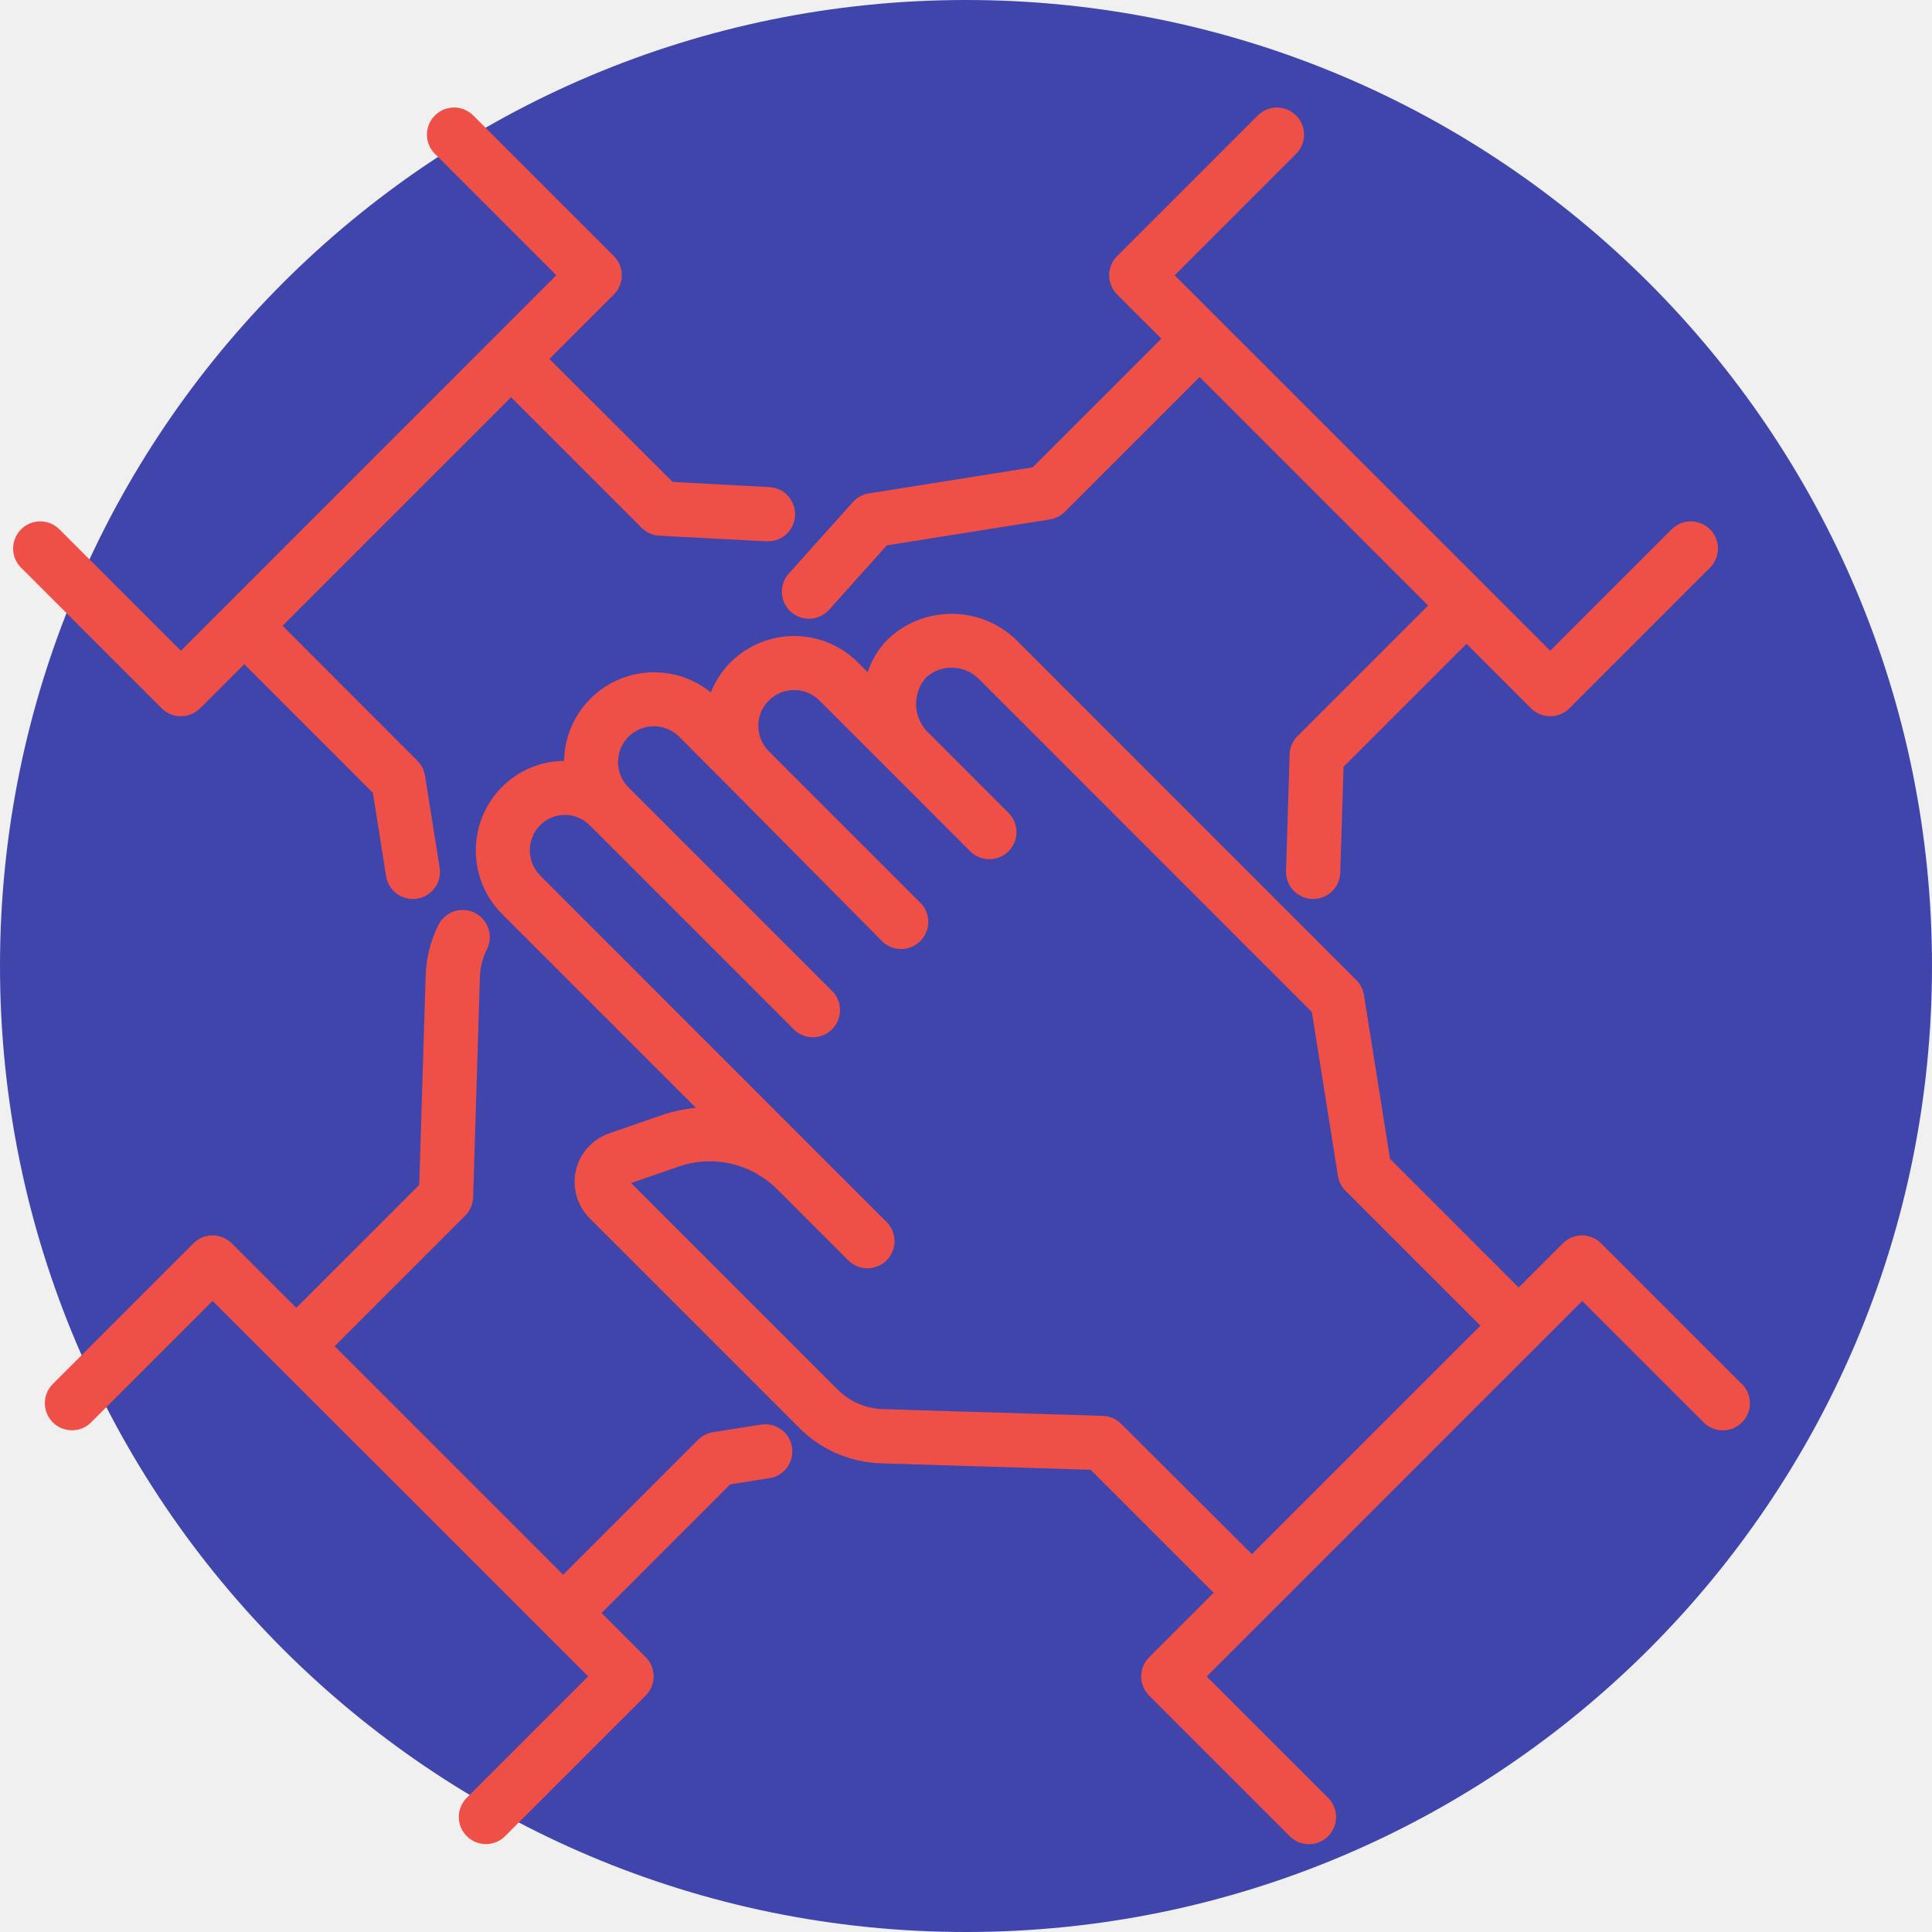
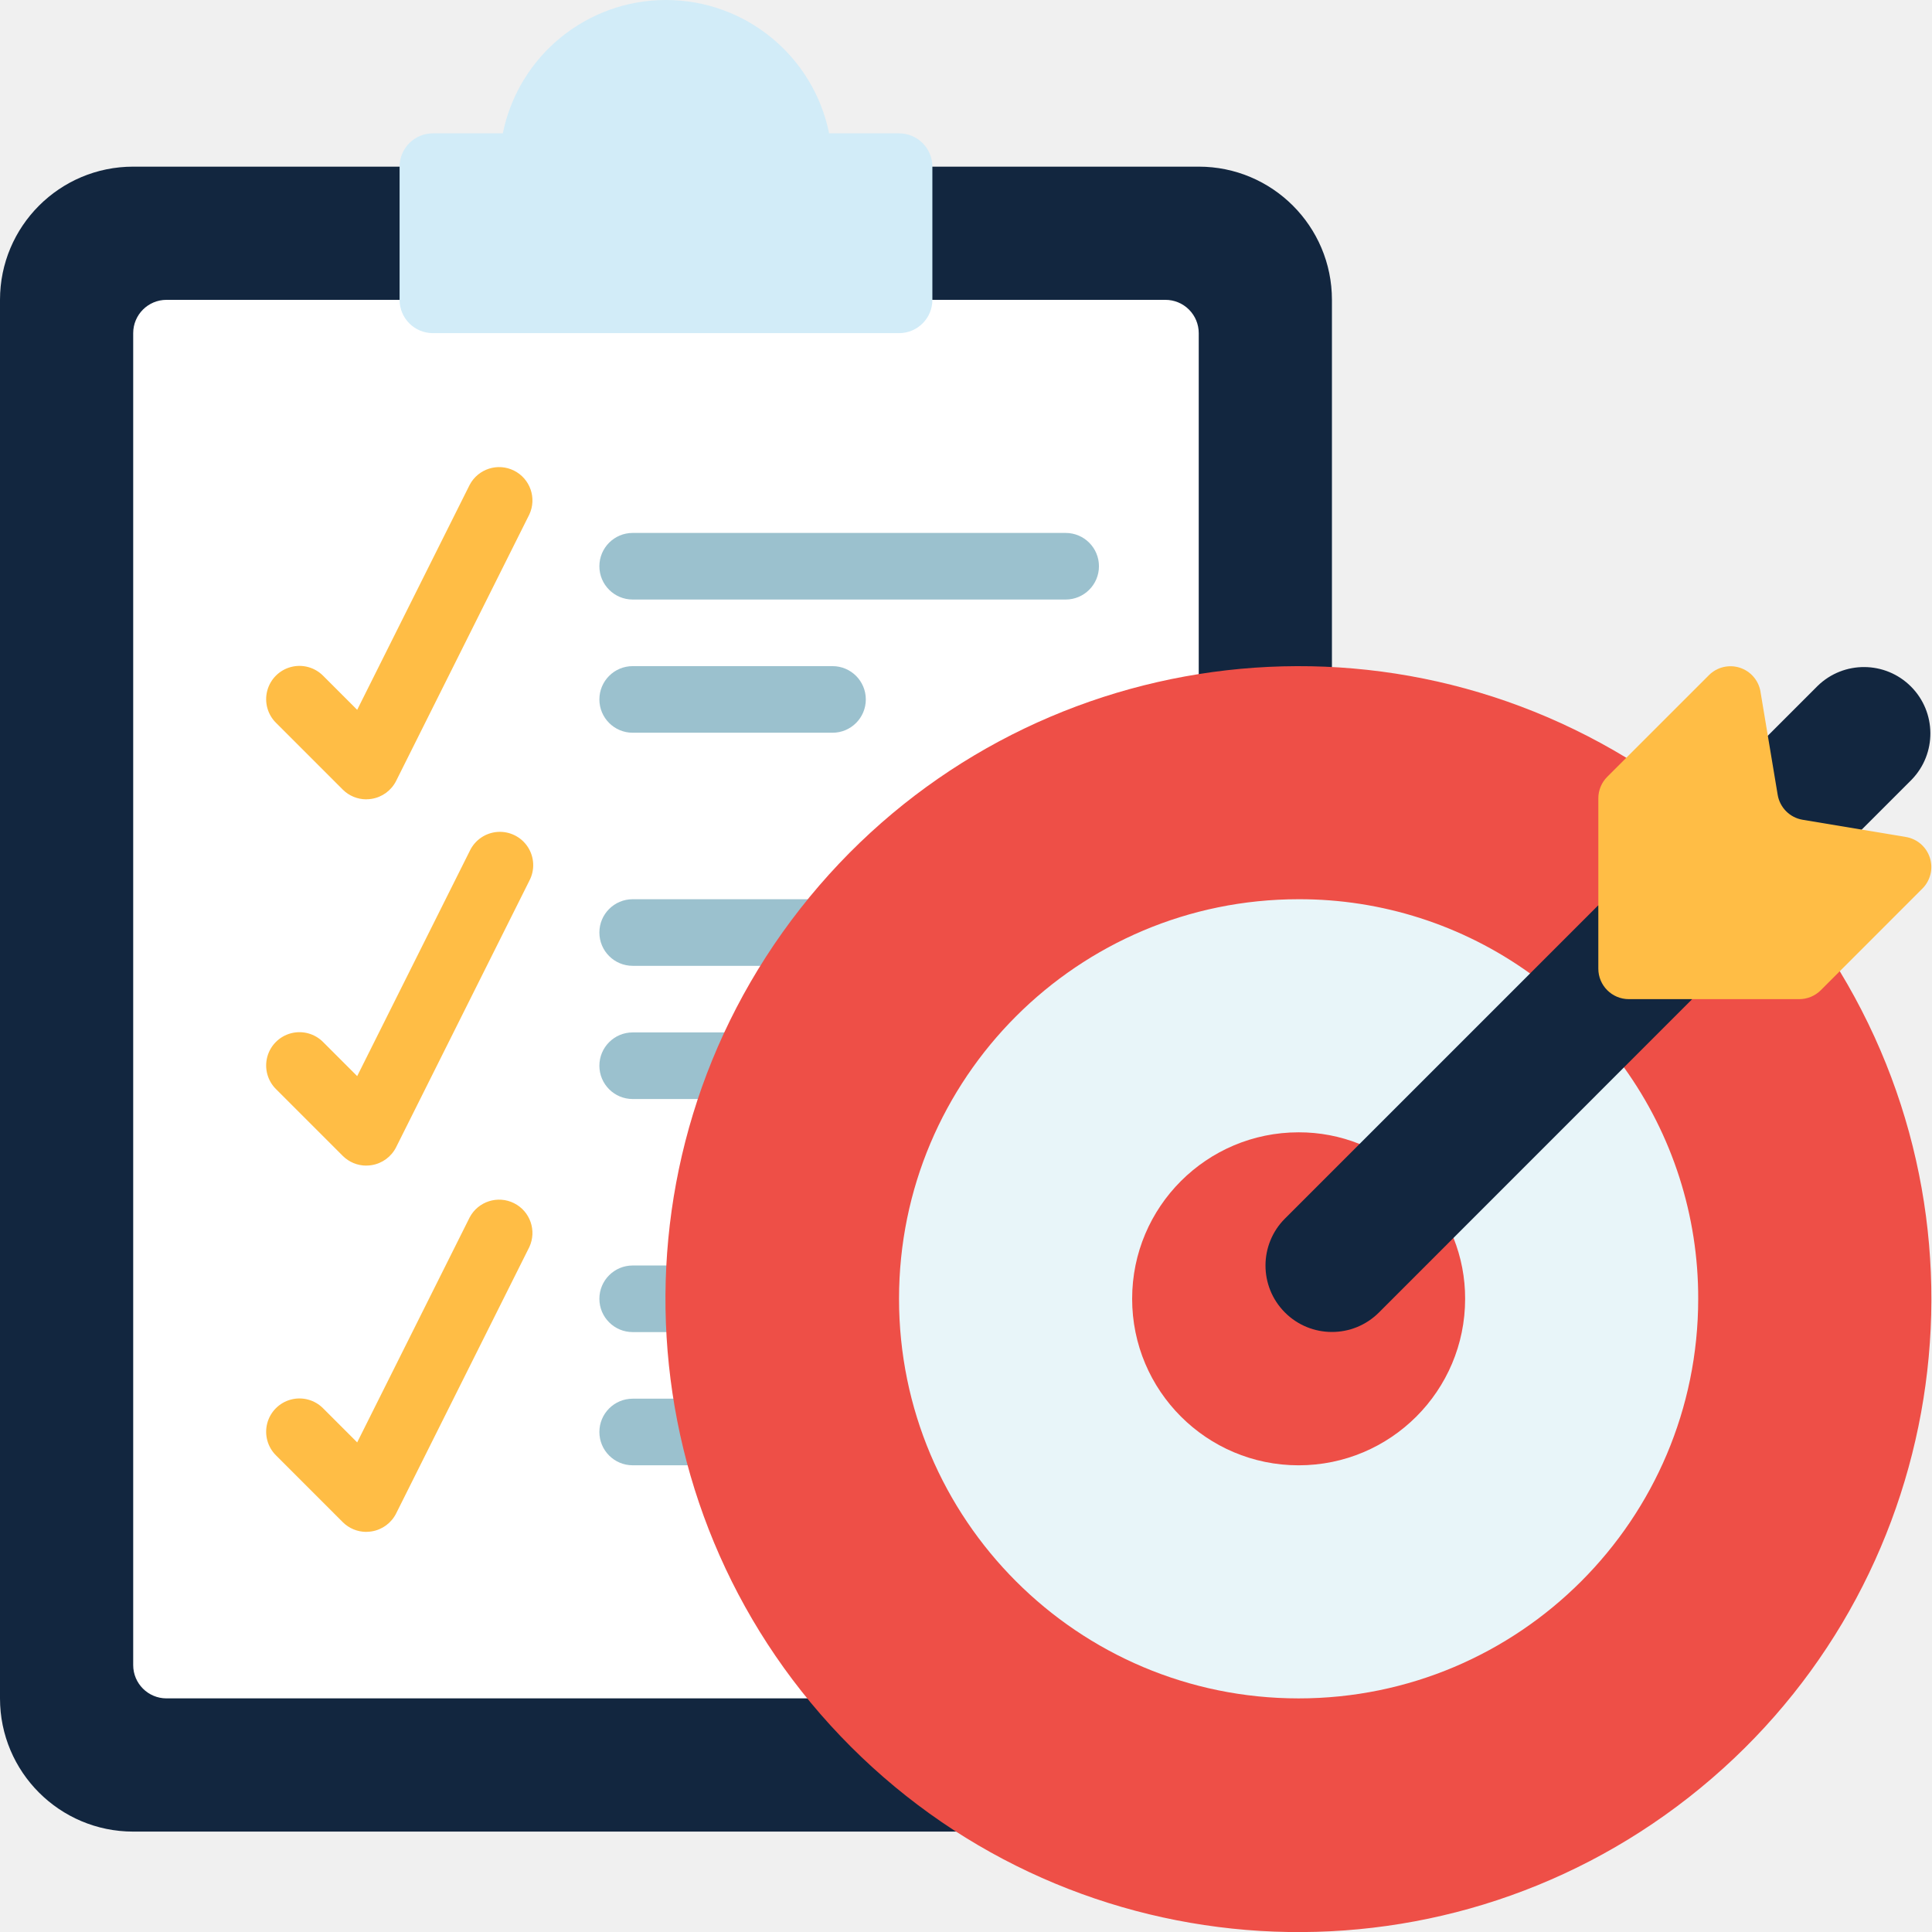
- <svg xmlns="http://www.w3.org/2000/svg" width="68.656" height="68.656" viewBox="0 0 68.656 68.656">
-   <g id="Grupo_1102928" data-name="Grupo 1102928" transform="translate(-1118.394 -3322.022)">
-     <circle id="Elipse_11528" data-name="Elipse 11528" cx="34.328" cy="34.328" r="34.328" transform="translate(1118.394 3322.022)" fill="#4045ab" />
-     <g id="Grupo_1103091" data-name="Grupo 1103091" transform="translate(1118.874 3325.858)">
-       <path id="Trazado_913310" data-name="Trazado 913310" d="M5.947,21.617a.964.964,0,0,0,.682-.282L8.2,19.766l4.571,4.571L13.24,27.3a.964.964,0,0,0,.951.812.982.982,0,0,0,.153-.012.964.964,0,0,0,.8-1.1l-.52-3.269a.964.964,0,0,0-.27-.53L9.56,18.4l8.12-8.12,4.64,4.64a.964.964,0,0,0,.63.281l3.819.2h.052a.964.964,0,0,0,.051-1.926l-3.45-.185L19.043,8.92l2.292-2.292a.964.964,0,0,0,0-1.363L16.352.282a.964.964,0,1,0-1.363,1.363l4.3,4.3L5.947,19.29l-4.3-4.3A.964.964,0,1,0,.283,16.352l4.983,4.983a.964.964,0,0,0,.682.282Z" transform="translate(0 0)" fill="#ee4f47" />
-       <path id="Trazado_913311" data-name="Trazado 913311" d="M226.932,17.906a.964.964,0,0,0,1.361-.074l2.052-2.287,5.793-.921a.964.964,0,0,0,.53-.27l4.792-4.793,8.12,8.12-4.64,4.64a.965.965,0,0,0-.282.652l-.127,4.145a.964.964,0,0,0,.934.993h.03a.964.964,0,0,0,.963-.934l.116-3.763,4.37-4.37,2.292,2.292a.964.964,0,0,0,1.363,0l4.983-4.983a.964.964,0,1,0-1.363-1.363l-4.3,4.3L240.573,5.947l4.3-4.3A.964.964,0,1,0,243.511.283l-4.983,4.983a.964.964,0,0,0,0,1.363L240.1,8.2l-4.572,4.572-5.822.926a.964.964,0,0,0-.566.308l-2.28,2.542A.964.964,0,0,0,226.932,17.906Z" transform="translate(-199.31 -0.001)" fill="#ee4f47" />
-       <path id="Trazado_913312" data-name="Trazado 913312" d="M34.742,255.018l-1.638.261a.963.963,0,0,0-.53.27l-4.793,4.793-8.12-8.12,4.64-4.64a.965.965,0,0,0,.282-.652l.24-7.824a2.36,2.36,0,0,1,.243-.976.964.964,0,1,0-1.729-.852,4.274,4.274,0,0,0-.441,1.768l-.229,7.443-4.37,4.37-2.291-2.292a.964.964,0,0,0-1.363,0l-4.983,4.983a.964.964,0,1,0,1.363,1.363l4.3-4.3L28.67,263.955l-4.3,4.3a.964.964,0,1,0,1.363,1.363l4.982-4.982a.964.964,0,0,0,0-1.363l-1.569-1.569,4.572-4.572,1.329-.211a.964.964,0,1,0-.3-1.9Z" transform="translate(-8.249 -208.219)" fill="#ee4f47" />
-       <path id="Trazado_913313" data-name="Trazado 913313" d="M181.286,176.55l-4.982-4.983a.964.964,0,0,0-1.363,0l-1.569,1.569-4.571-4.571-.926-5.822a.964.964,0,0,0-.27-.53l-12.04-12.043a3.3,3.3,0,0,0-4.6-.08,3.024,3.024,0,0,0-.726,1.181l-.349-.349a3.2,3.2,0,0,0-4.525,0,3.137,3.137,0,0,0-.7,1.066,3.2,3.2,0,0,0-5.215,2.434,3.127,3.127,0,0,0-2.2.921,3.2,3.2,0,0,0,0,4.524l6.885,6.885a5.217,5.217,0,0,0-1.228.263l-1.855.644a1.827,1.827,0,0,0-.693,3.017l7.452,7.452a4.285,4.285,0,0,0,2.909,1.257l7.443.229,4.37,4.37-2.292,2.292a.964.964,0,0,0,0,1.363l4.983,4.983a.964.964,0,1,0,1.363-1.363l-4.3-4.3,13.344-13.344,4.3,4.3a.964.964,0,1,0,1.363-1.363Zm-22.038,1.429a.964.964,0,0,0-.652-.282l-7.824-.24a2.365,2.365,0,0,1-1.6-.694l-7.338-7.338,1.7-.591a3.378,3.378,0,0,1,3.477.8l2.551,2.551a.964.964,0,0,0,1.363-1.363L138.606,158.5a1.273,1.273,0,0,1,0-1.8,1.242,1.242,0,0,1,1.771.027l7.219,7.219a.964.964,0,1,0,1.363-1.363l-7.219-7.219a1.272,1.272,0,1,1,1.8-1.8l1.849,1.853,5.344,5.394a.964.964,0,1,0,1.363-1.363l-5.371-5.371a1.272,1.272,0,1,1,1.8-1.8l5.371,5.371a.964.964,0,0,0,1.363-1.363l-2.918-2.918a1.417,1.417,0,0,1-.015-1.921,1.367,1.367,0,0,1,1.879.08l11.819,11.822.926,5.822a.964.964,0,0,0,.27.53l4.793,4.793-8.12,8.12Z" transform="translate(-119.885 -131.219)" fill="#ee4f47" />
+ <svg xmlns="http://www.w3.org/2000/svg" width="87.812" height="87.842" viewBox="0 0 87.812 87.842">
+   <g id="Grupo_1103444" data-name="Grupo 1103444" transform="translate(-1 -0.995)">
+     <path id="Trazado_913617" data-name="Trazado 913617" d="M61.559,28.755v-16.7A6.056,6.056,0,0,0,55.5,6H7.056A6.056,6.056,0,0,0,1,12.056V75.643A6.056,6.056,0,0,0,7.056,81.7h37.5Z" transform="translate(0 2.572)" fill="#12263f" />
+     <path id="Trazado_913618" data-name="Trazado 913618" d="M53.447,27.017v-15.5A1.514,1.514,0,0,0,51.933,10H6.514A1.514,1.514,0,0,0,5,11.514V72.073a1.514,1.514,0,0,0,1.514,1.514H35.7Z" transform="translate(2.056 4.628)" fill="#fff" />
+     <path id="Trazado_913619" data-name="Trazado 913619" d="M37.224,8.572v6.056a1.514,1.514,0,0,1-1.514,1.514h-21.2A1.514,1.514,0,0,1,13,14.628V8.572a1.514,1.514,0,0,1,1.514-1.514h3.179a7.57,7.57,0,0,1,14.837,0H35.71A1.514,1.514,0,0,1,37.224,8.572Z" transform="translate(6.168 0)" fill="#d2ecf8" />
+     <g id="Grupo_1103443" data-name="Grupo 1103443" transform="translate(28.252 25.226)">
+       <path id="Trazado_913620" data-name="Trazado 913620" d="M40.2,20.028H20.514a1.514,1.514,0,0,1,0-3.028H40.2a1.514,1.514,0,0,1,0,3.028Z" transform="translate(-19 -17)" fill="#9bc1ce" />
+       <path id="Trazado_913621" data-name="Trazado 913621" d="M29.6,24.028H20.514a1.514,1.514,0,0,1,0-3.028H29.6a1.514,1.514,0,0,1,0,3.028Z" transform="translate(-19 -14.944)" fill="#9bc1ce" />
+       <path id="Trazado_913622" data-name="Trazado 913622" d="M29.6,31.028H20.514a1.514,1.514,0,0,1,0-3.028H29.6a1.514,1.514,0,0,1,0,3.028Z" transform="translate(-19 -11.346)" fill="#9bc1ce" />
+       <path id="Trazado_913623" data-name="Trazado 913623" d="M26.3,35.028H20.514a1.514,1.514,0,0,1,0-3.028H26.3a1.514,1.514,0,0,1,0,3.028Z" transform="translate(-19 -9.29)" fill="#9bc1ce" />
+       <path id="Trazado_913624" data-name="Trazado 913624" d="M24.269,42.028H20.514a1.514,1.514,0,1,1,0-3.028h3.755a1.514,1.514,0,1,1,0,3.028Z" transform="translate(-19 -5.693)" fill="#9bc1ce" />
+       <path id="Trazado_913625" data-name="Trazado 913625" d="M24.92,46.028H20.514a1.514,1.514,0,1,1,0-3.028H24.92a1.514,1.514,0,1,1,0,3.028Z" transform="translate(-19 -3.637)" fill="#9bc1ce" />
    </g>
+     <path id="Trazado_913626" data-name="Trazado 913626" d="M13.542,30.14a1.514,1.514,0,0,1-1.07-.443L9.444,26.669a1.514,1.514,0,1,1,2.141-2.141l1.543,1.543,5.116-10.233a1.515,1.515,0,0,1,2.71,1.353L14.9,29.3a1.514,1.514,0,0,1-1.113.818,1.452,1.452,0,0,1-.242.02Z" transform="translate(4.112 7.198)" fill="#ffbd45" />
+     <path id="Trazado_913627" data-name="Trazado 913627" d="M13.542,41.14a1.514,1.514,0,0,1-1.07-.443L9.444,37.669a1.514,1.514,0,1,1,2.141-2.141l1.543,1.543,5.116-10.233a1.515,1.515,0,1,1,2.71,1.353L14.9,40.3a1.514,1.514,0,0,1-1.113.818,1.452,1.452,0,0,1-.242.02Z" transform="translate(4.112 12.852)" fill="#ffbd45" />
+     <path id="Trazado_913628" data-name="Trazado 913628" d="M13.542,52.14a1.514,1.514,0,0,1-1.07-.443L9.444,48.669a1.514,1.514,0,1,1,2.141-2.141l1.543,1.543,5.116-10.233a1.515,1.515,0,0,1,2.71,1.353L14.9,51.3a1.514,1.514,0,0,1-1.113.818,1.452,1.452,0,0,1-.242.02Z" transform="translate(4.112 18.505)" fill="#ffbd45" />
+     <path id="Trazado_913629" data-name="Trazado 913629" d="M74.376,34.869a28.778,28.778,0,1,1-9.7-9.7Z" transform="translate(10.271 10.281)" fill="#ee4f47" />
+     <path id="Trazado_913630" data-name="Trazado 913630" d="M60.959,35.646a17.945,17.945,0,0,1,3.376,10.522A18.168,18.168,0,1,1,46.168,28,17.945,17.945,0,0,1,56.69,31.376Z" transform="translate(13.877 13.88)" fill="#e8f5f9" />
+     <path id="Trazado_913631" data-name="Trazado 913631" d="M49.61,39.8a7.4,7.4,0,0,1,.53,2.771A7.57,7.57,0,1,1,42.57,35a7.4,7.4,0,0,1,2.771.53Z" transform="translate(17.475 17.478)" fill="#ee4f47" />
+     <path id="Trazado_913632" data-name="Trazado 913632" d="M54.137,28.18,39.89,42.426A3.019,3.019,0,0,0,44.16,46.7L58.406,32.449Z" transform="translate(19.534 13.972)" fill="#12263f" />
+     <path id="Trazado_913633" data-name="Trazado 913633" d="M52.59,26.432l4.542-4.542A3.019,3.019,0,0,1,61.4,26.16L56.859,30.7Z" transform="translate(26.516 10.285)" fill="#12263f" />
+     <path id="Trazado_913634" data-name="Trazado 913634" d="M56.373,22.161l.781,4.684a1.382,1.382,0,0,0,1.139,1.139l4.684.781a1.385,1.385,0,0,1,.757,2.347l-4.619,4.621a1.385,1.385,0,0,1-.986.406H50.387A1.387,1.387,0,0,1,49,34.751V27.009a1.385,1.385,0,0,1,.406-.98l4.621-4.619a1.385,1.385,0,0,1,2.347.751Z" transform="translate(24.671 10.284)" fill="#ffbd45" />
  </g>
</svg>
